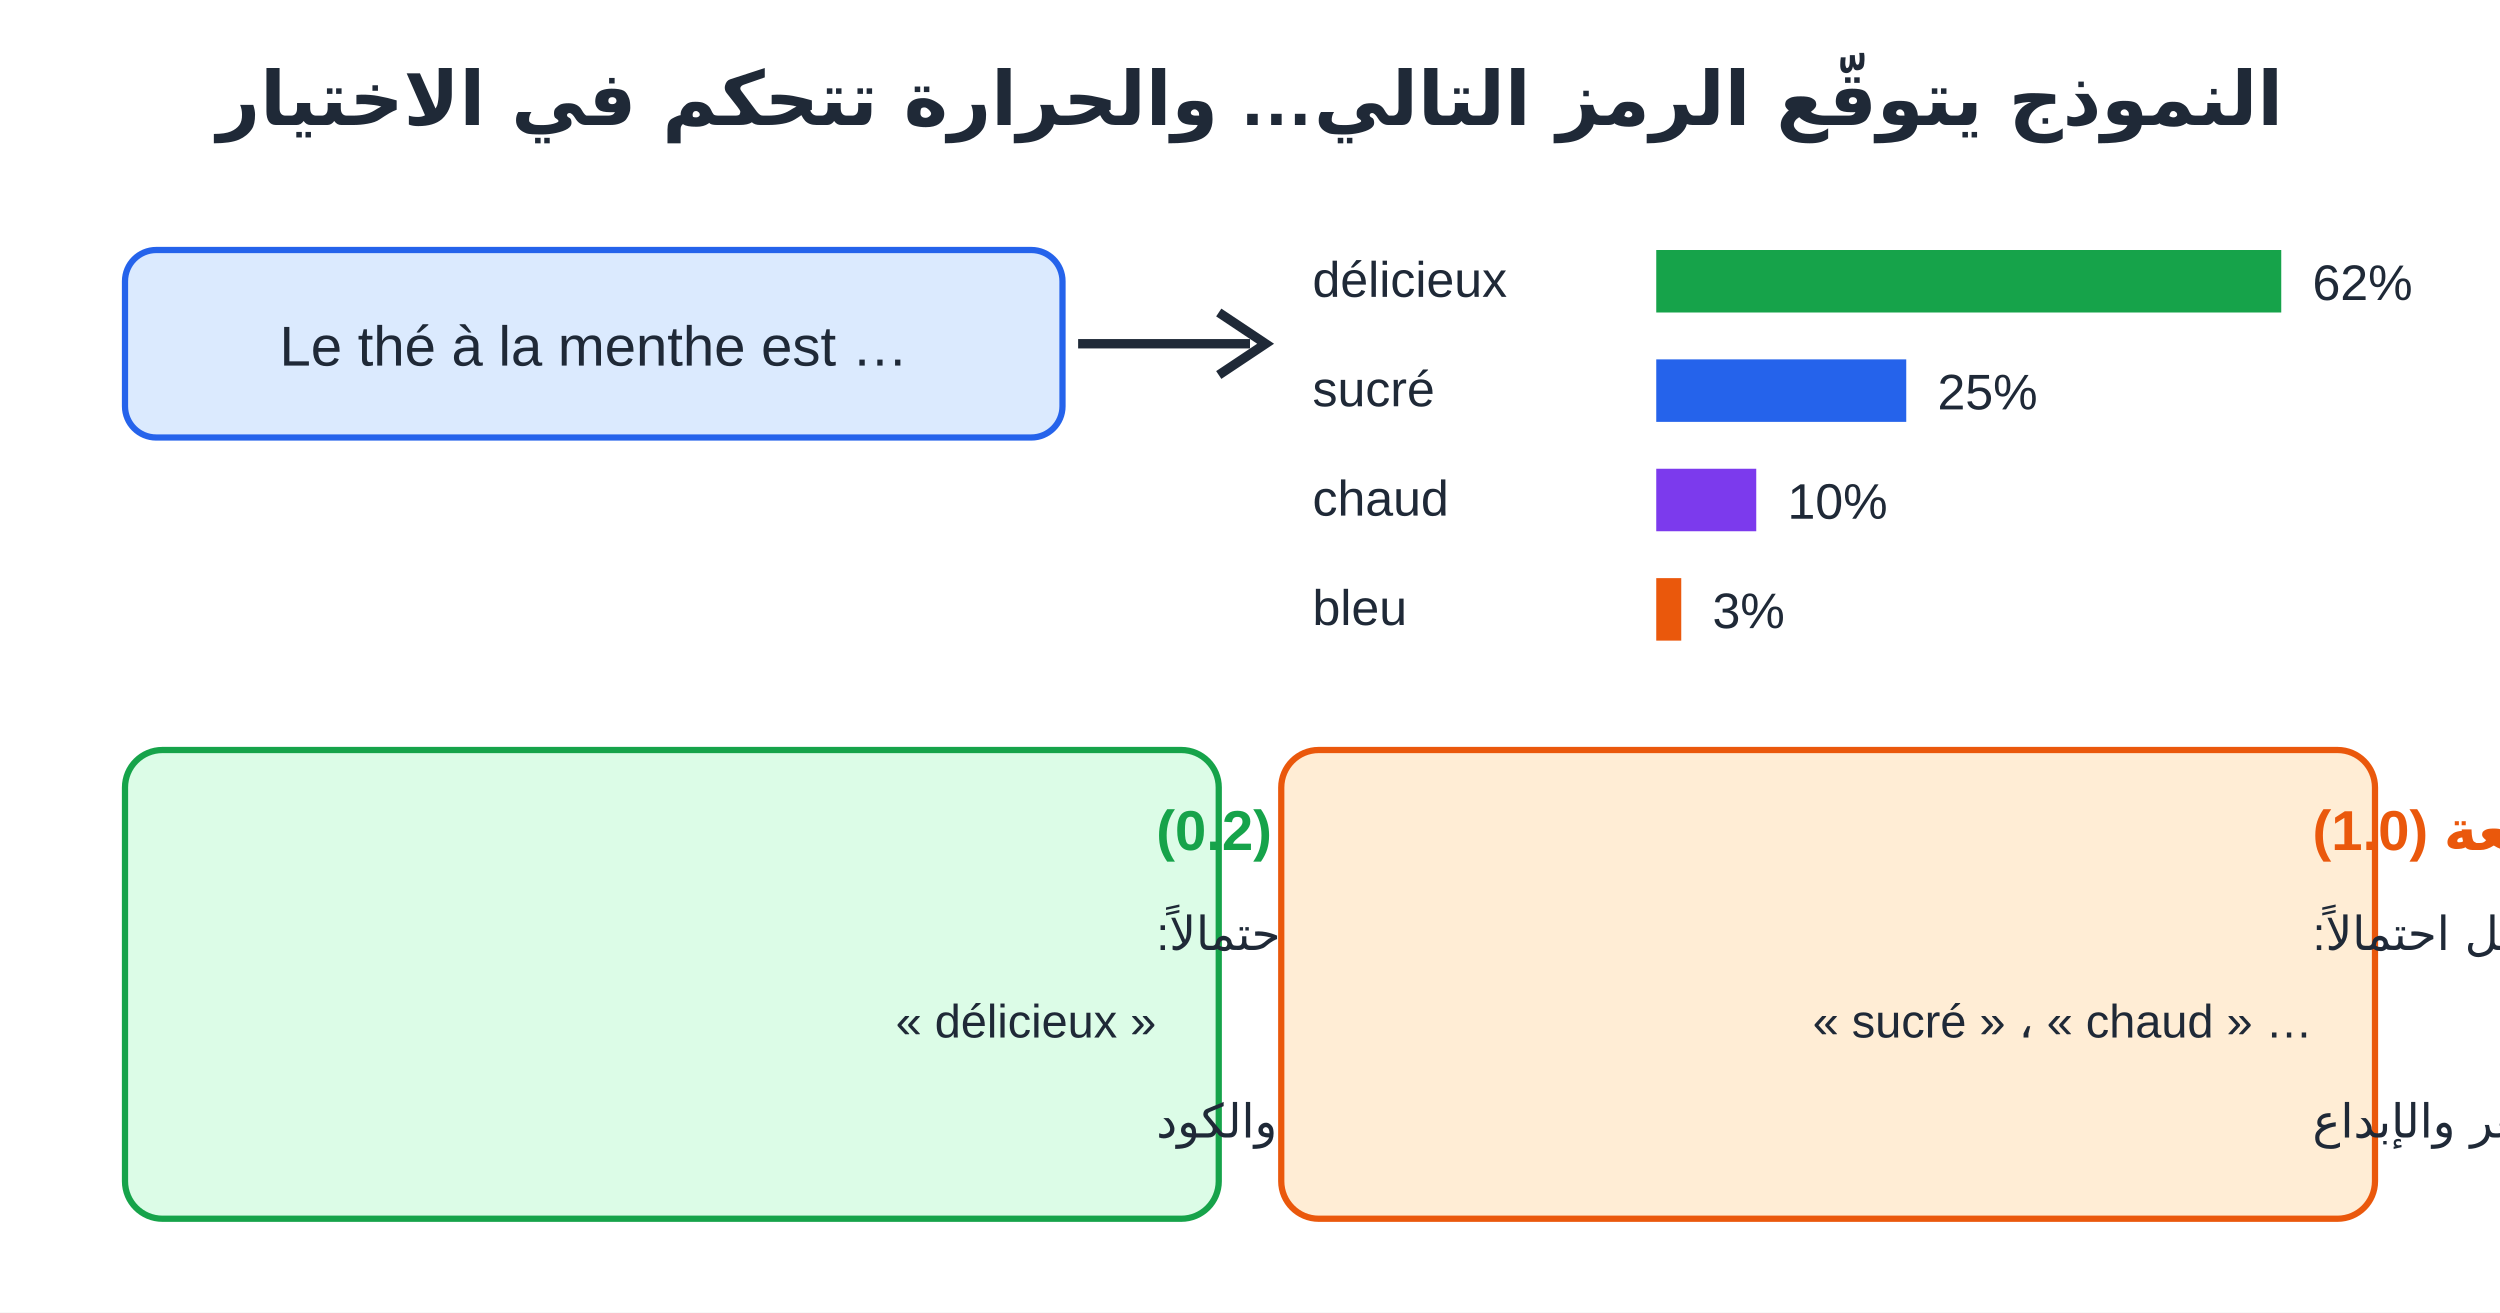
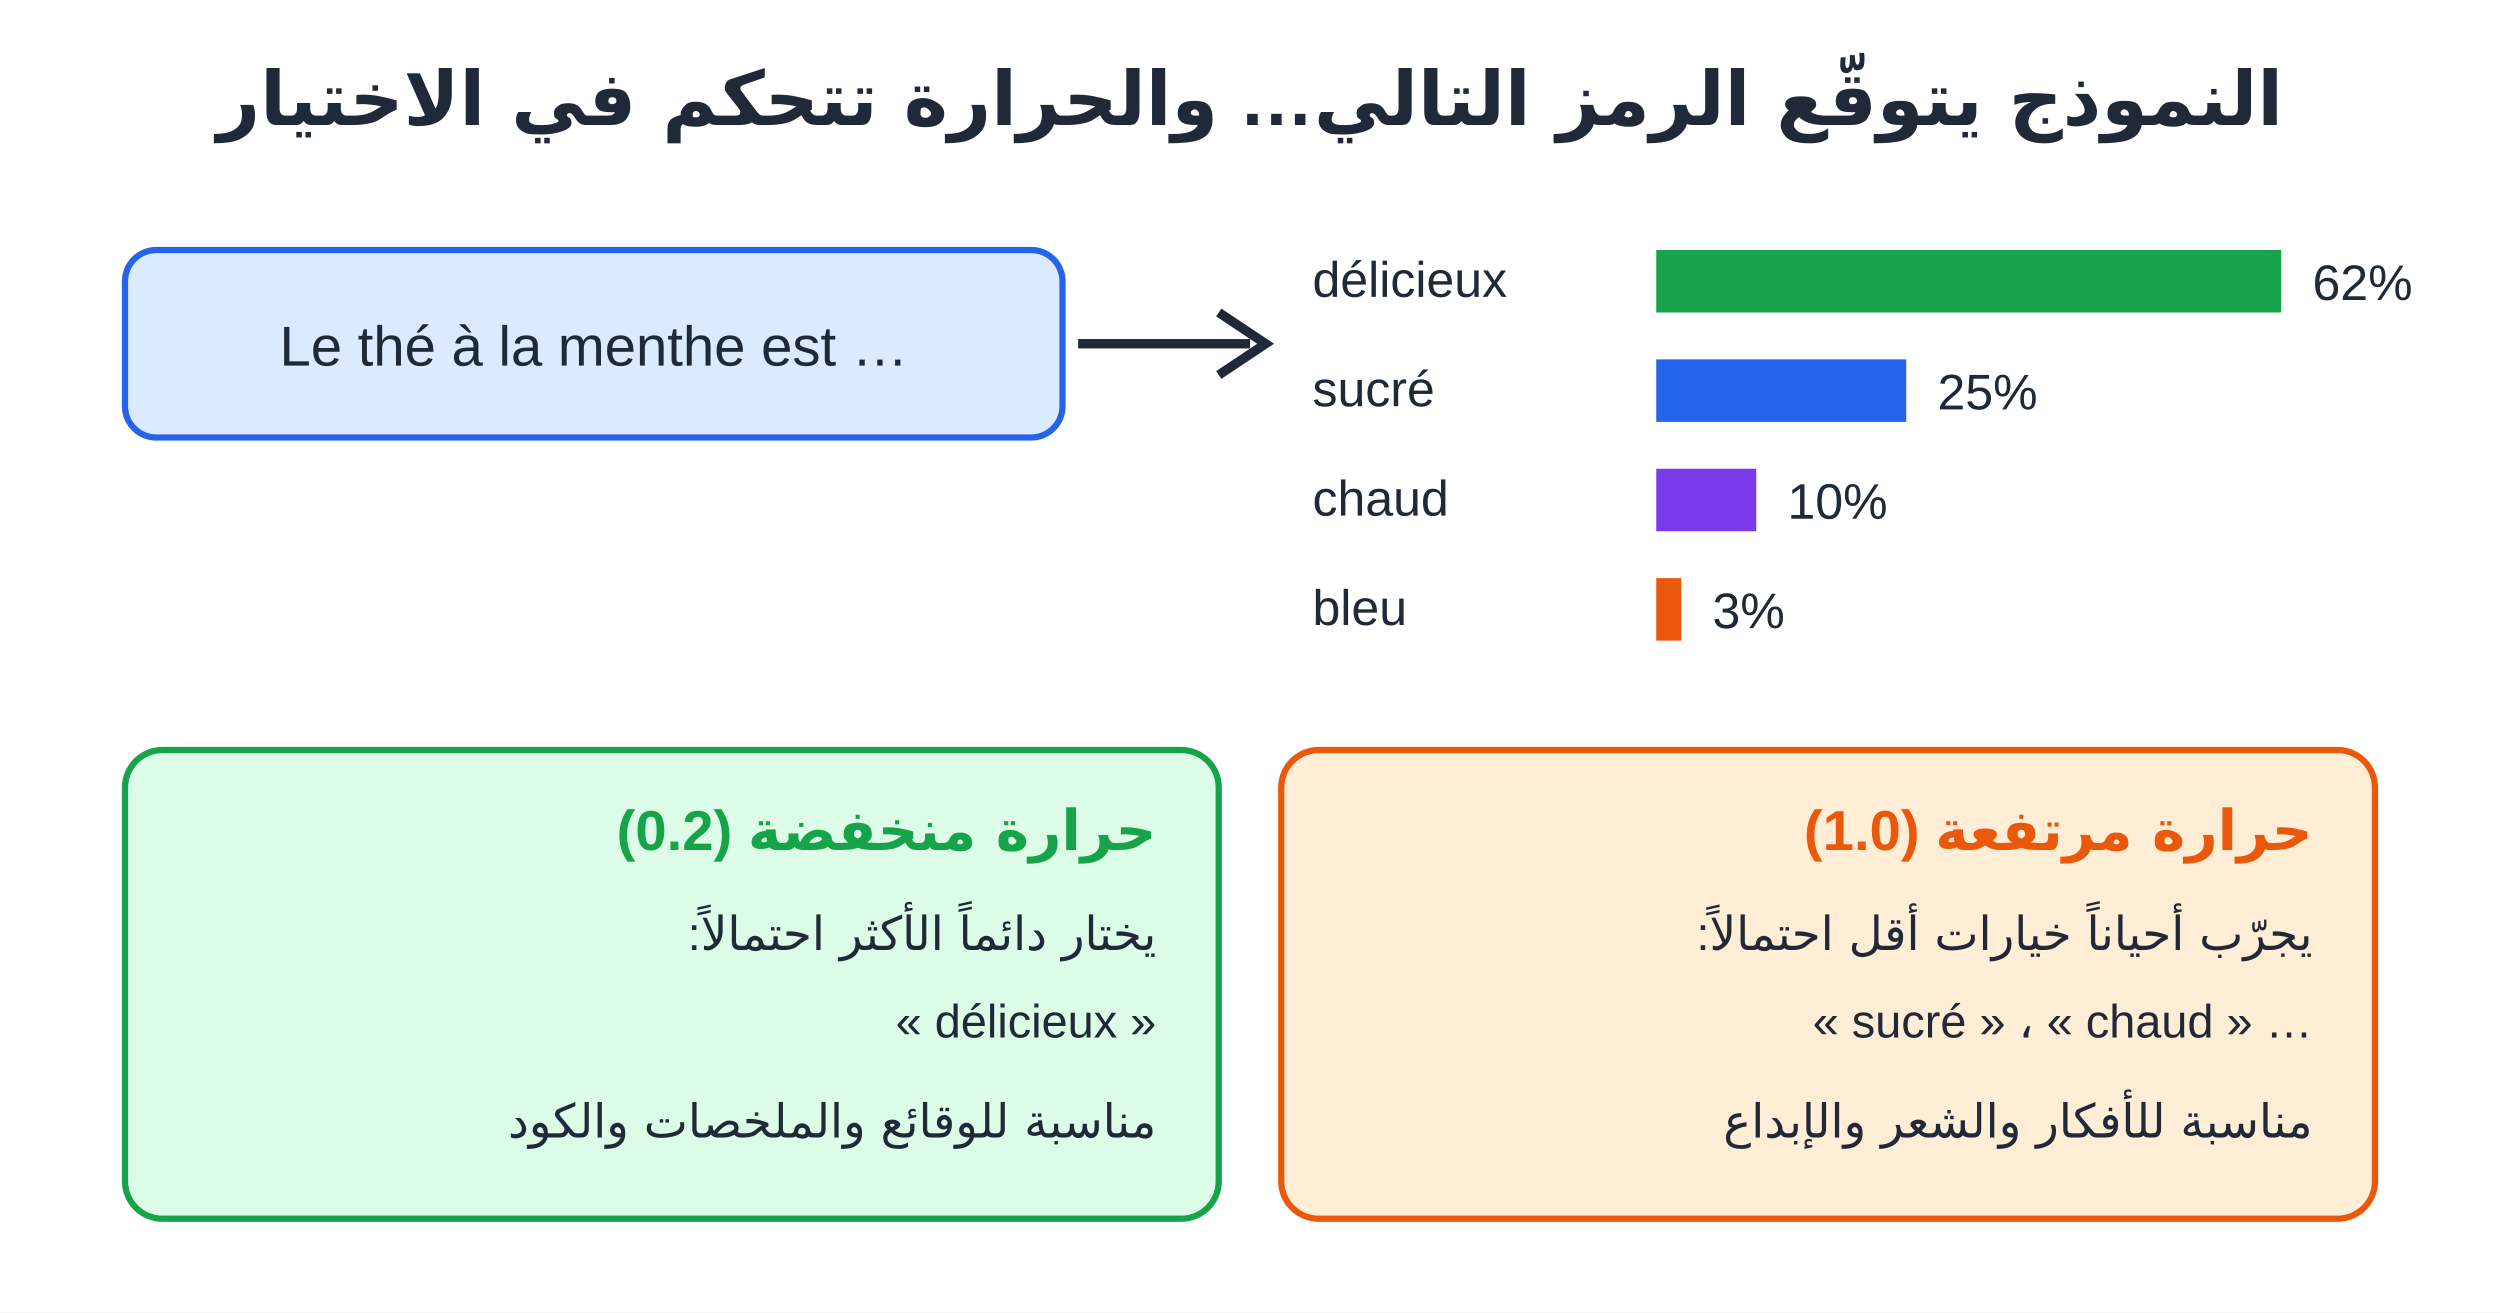
<svg xmlns="http://www.w3.org/2000/svg" viewBox="0 0 800 420" font-family="Tahoma, Arial, sans-serif">
  <rect width="100%" height="100%" fill="#ffffff" />
  <text x="400" y="40" font-size="24" font-weight="bold" fill="#1f2937" text-anchor="middle" direction="rtl">النموذج يتوقّع الرمز التالي… والحرارة تتحكم في الاختيار</text>
  <rect x="40" y="80" width="300" height="60" rx="10" fill="#dbeafe" stroke="#2563eb" stroke-width="2" />
  <text x="190" y="117" font-size="18" fill="#1f2937" text-anchor="middle">Le thé à la menthe est …</text>
  <path d="M345 110 L400 110" stroke="#1f2937" stroke-width="3" />
  <path d="M390 100 L405 110 L390 120" fill="none" stroke="#1f2937" stroke-width="3" />
  <g font-size="16" fill="#1f2937">
    <text x="420" y="95">délicieux</text>
    <rect x="530" y="80" width="200" height="20" fill="#16a34a" />
    <text x="740" y="96">62%</text>
    <text x="420" y="130">sucré</text>
    <rect x="530" y="115" width="80" height="20" fill="#2563eb" />
    <text x="620" y="131">25%</text>
    <text x="420" y="165">chaud</text>
    <rect x="530" y="150" width="32" height="20" fill="#7c3aed" />
    <text x="572" y="166">10%</text>
    <text x="420" y="200">bleu</text>
    <rect x="530" y="185" width="8" height="20" fill="#ea580c" />
    <text x="548" y="201">3%</text>
  </g>
  <rect x="40" y="240" width="350" height="150" rx="12" fill="#dcfce7" stroke="#16a34a" stroke-width="2" />
-   <text x="370" y="272" font-size="18" font-weight="bold" fill="#16a34a" text-anchor="end" direction="rtl">حرارة منخفضة (0.2)</text>
-   <text x="370" y="304" font-size="15" fill="#1f2937" text-anchor="end" direction="rtl">يختار دائماً الأكثر احتمالاً:</text>
+   <text x="370" y="272" font-size="18" font-weight="bold" fill="#16a34a" text-anchor="start" direction="rtl">حرارة منخفضة (0.2)</text>
+   <text x="370" y="304" font-size="15" fill="#1f2937" text-anchor="start" direction="rtl">يختار دائماً الأكثر احتمالاً:</text>
  <text x="370" y="332" font-size="15" fill="#1f2937" text-anchor="end">« délicieux »</text>
-   <text x="370" y="364" font-size="15" fill="#1f2937" text-anchor="end" direction="rtl">مناسبة للوقائع والملخصات والكود</text>
+   <text x="370" y="364" font-size="15" fill="#1f2937" text-anchor="start" direction="rtl">مناسبة للوقائع والملخصات والكود</text>
  <rect x="410" y="240" width="350" height="150" rx="12" fill="#ffedd5" stroke="#ea580c" stroke-width="2" />
-   <text x="740" y="272" font-size="18" font-weight="bold" fill="#ea580c" text-anchor="end" direction="rtl">حرارة مرتفعة (1.0)</text>
-   <text x="740" y="304" font-size="15" fill="#1f2937" text-anchor="end" direction="rtl">يجرّب أحياناً خيارات أقل احتمالاً:</text>
+   <text x="740" y="272" font-size="18" font-weight="bold" fill="#ea580c" text-anchor="start" direction="rtl">حرارة مرتفعة (1.0)</text>
+   <text x="740" y="304" font-size="15" fill="#1f2937" text-anchor="start" direction="rtl">يجرّب أحياناً خيارات أقل احتمالاً:</text>
  <text x="740" y="332" font-size="15" fill="#1f2937" text-anchor="end">« sucré » ، « chaud » …</text>
-   <text x="740" y="364" font-size="15" fill="#1f2937" text-anchor="end" direction="rtl">مناسبة للأفكار والشعر والإبداع</text>
+   <text x="740" y="364" font-size="15" fill="#1f2937" text-anchor="start" direction="rtl">مناسبة للأفكار والشعر والإبداع</text>
</svg>
